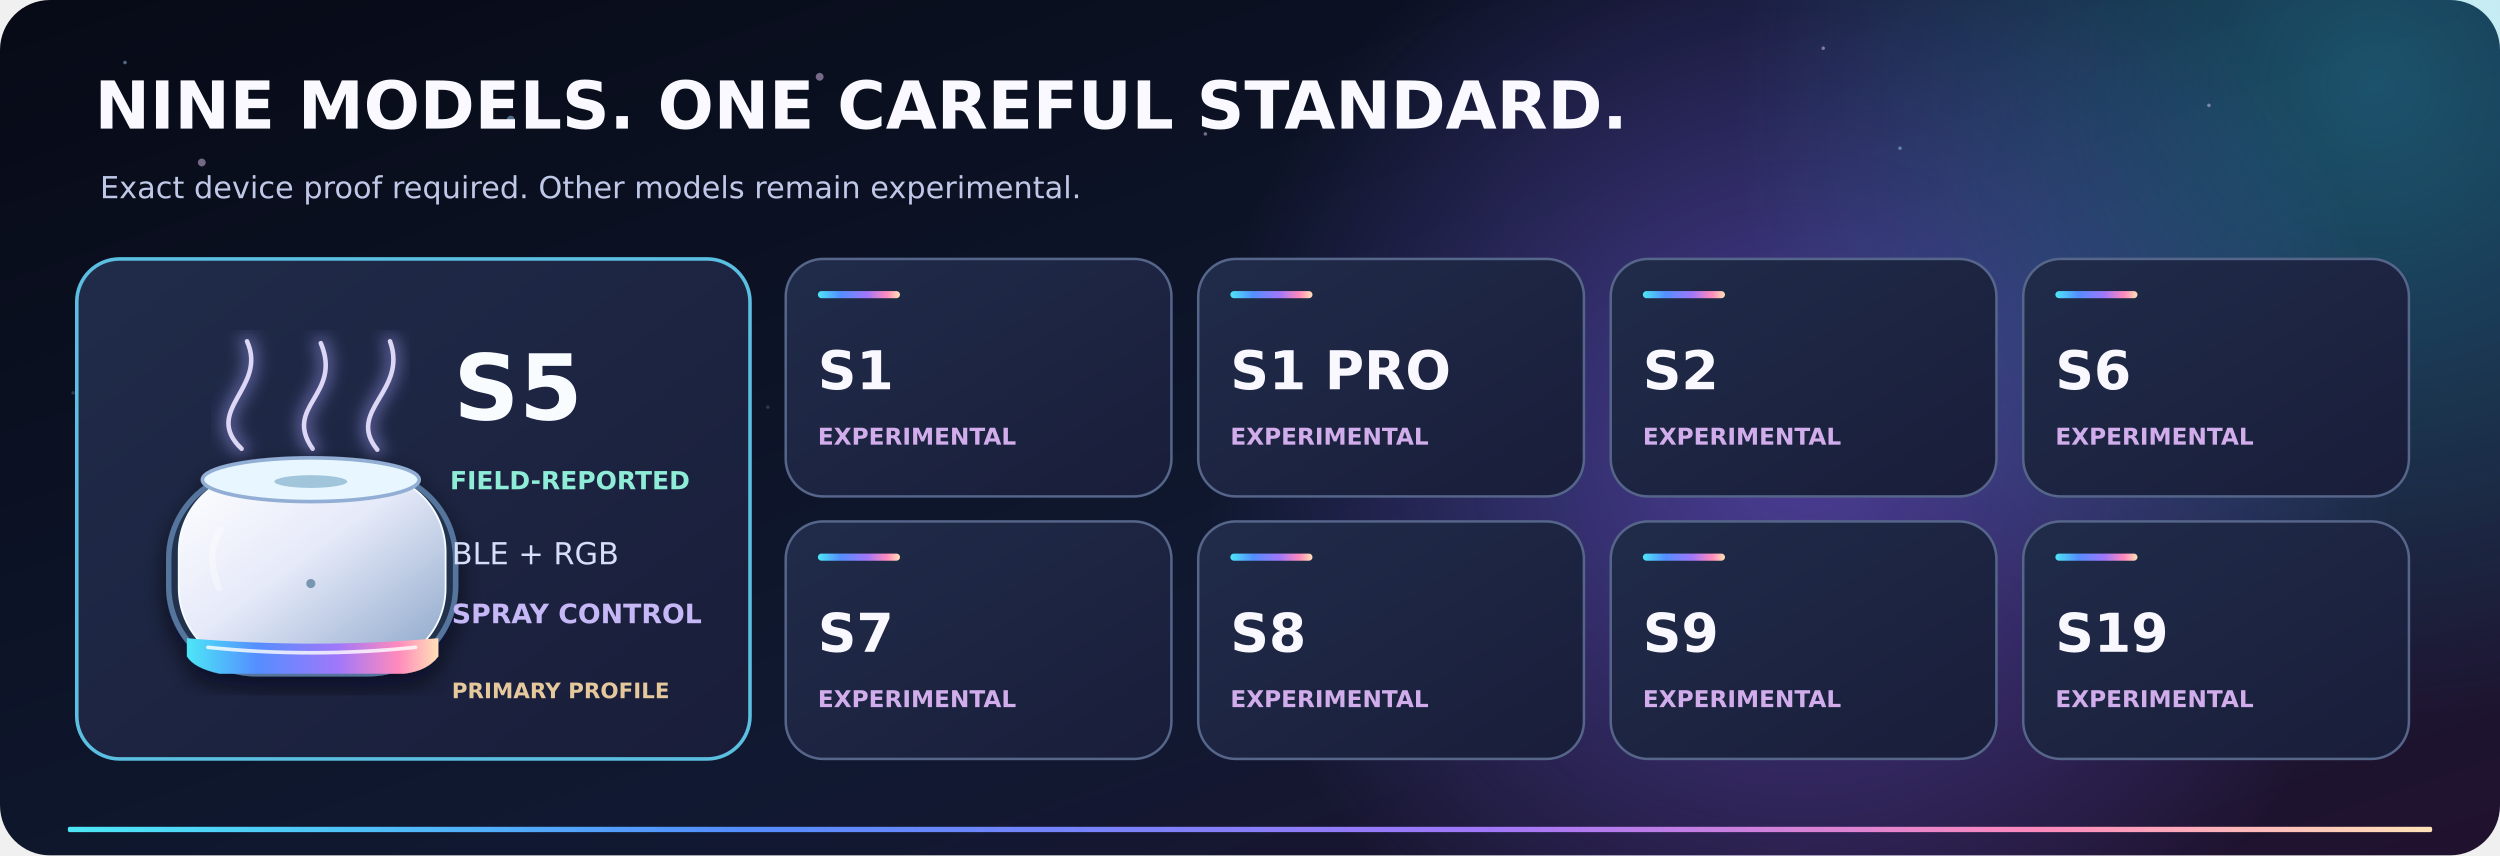
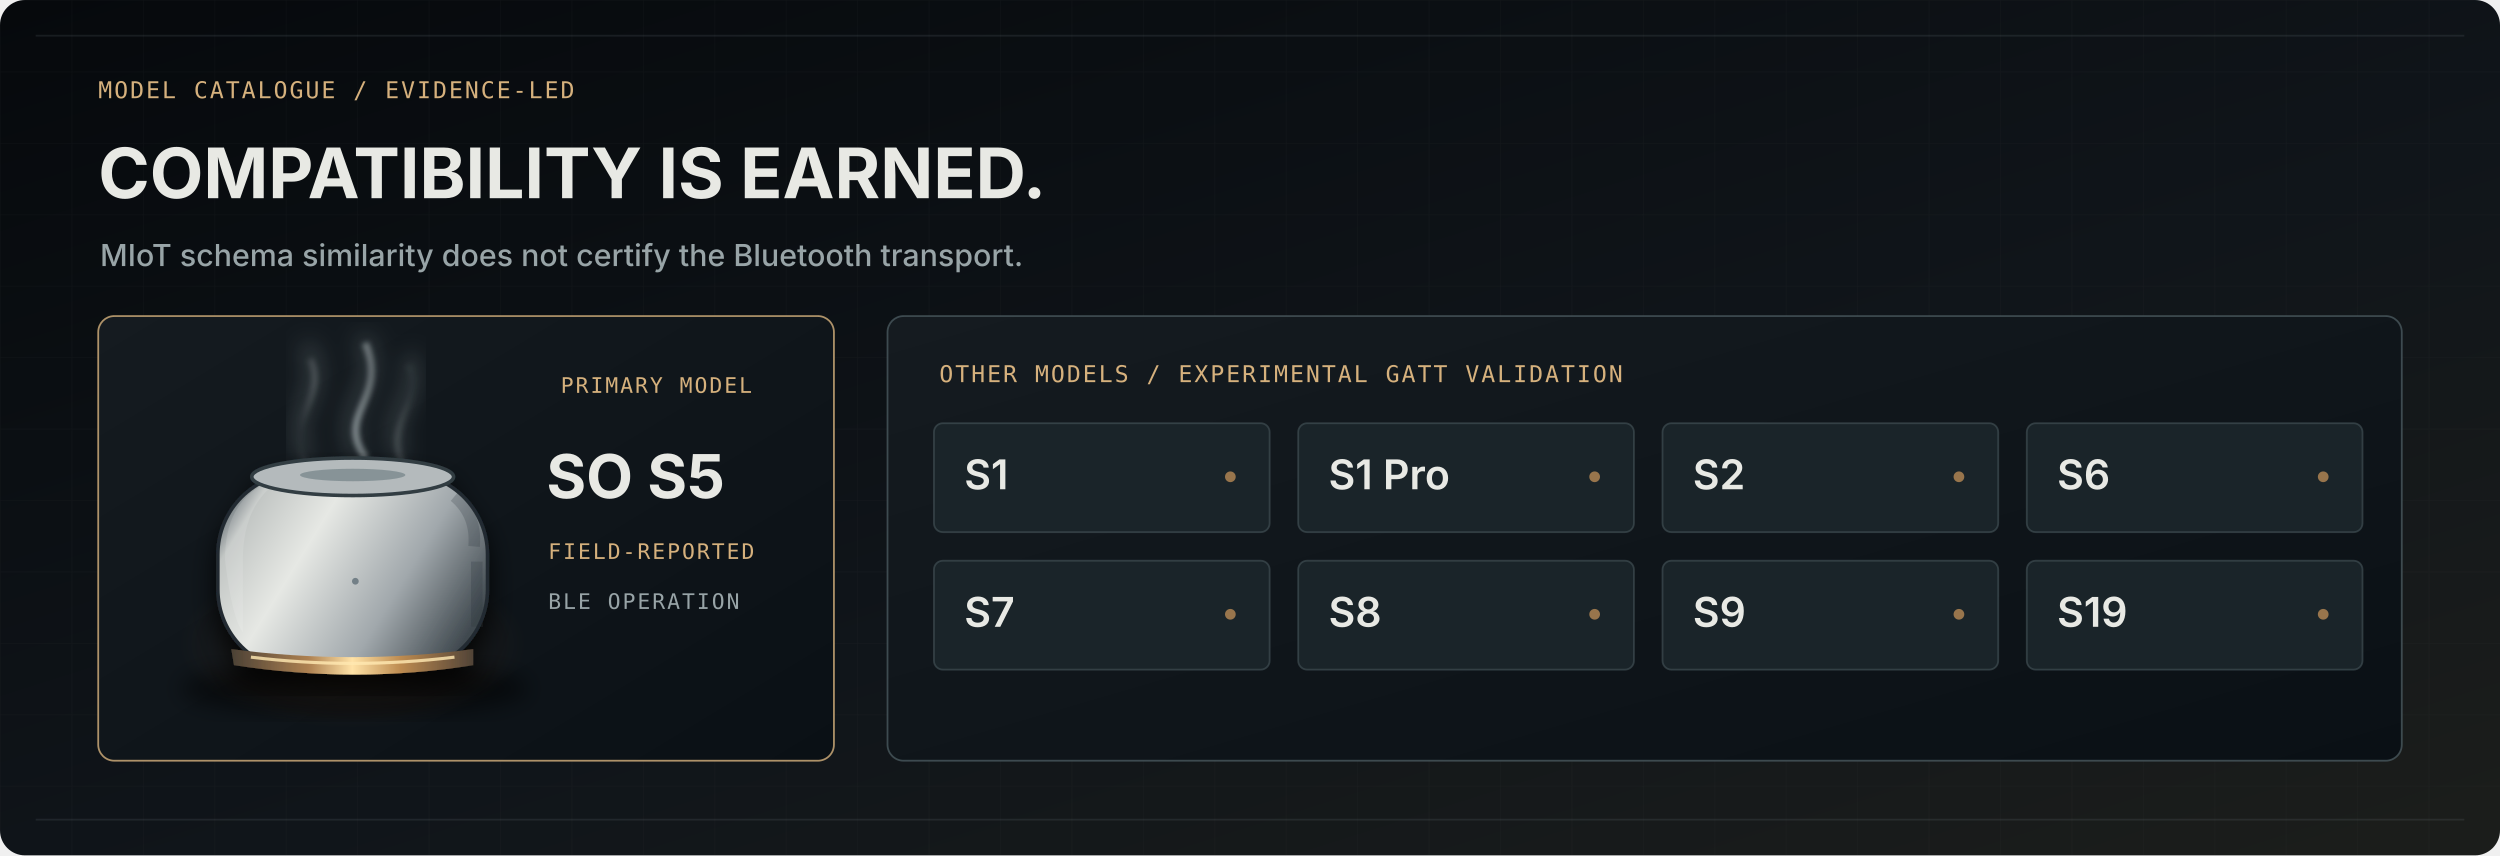
- <svg xmlns="http://www.w3.org/2000/svg" width="1400" height="479" viewBox="0 0 1400 479" role="img" aria-label="SO family compatibility: S5 field-reported and eight experimental models">
+ <svg xmlns="http://www.w3.org/2000/svg" width="1400" height="479" viewBox="0 0 1400 479" role="img" aria-label="S5 field-reported BLE functionality; eight candidates require real device verification">
  <defs>
-     <linearGradient id="bg" x1="0" y1="0" x2="1" y2="1">
-       <stop stop-color="#070A16" />
-       <stop offset=".6" stop-color="#101931" />
-       <stop offset="1" stop-color="#21122F" />
+     <linearGradient id="back" x1="0" y1="0" x2=".94" y2="1">
+       <stop stop-color="#06090C" />
+       <stop offset=".58" stop-color="#10151A" />
+       <stop offset="1" stop-color="#1B1D1B" />
    </linearGradient>
-     <linearGradient id="metal" x1="0" y1="0" x2="1" y2="1">
-       <stop stop-color="#FFFFFF" />
-       <stop offset=".45" stop-color="#E6EAF9" />
-       <stop offset="1" stop-color="#89A4C8" />
+     <linearGradient id="ceramic" x1="0" y1=".2" x2="1" y2=".65">
+       <stop stop-color="#59636A" />
+       <stop offset=".10" stop-color="#C2C6C4" />
+       <stop offset=".34" stop-color="#E6E8E4" />
+       <stop offset=".70" stop-color="#A1A8AC" />
+       <stop offset="1" stop-color="#414A50" />
    </linearGradient>
-     <linearGradient id="aura" x1="0" y1="0" x2="1" y2="0">
-       <stop stop-color="#4DE6F6" />
-       <stop offset=".28" stop-color="#548EFF" />
-       <stop offset=".6" stop-color="#A077FA" />
-       <stop offset=".84" stop-color="#FF8ABC" />
-       <stop offset="1" stop-color="#FFE0B7" />
+     <linearGradient id="edge" x1="0" y1="0" x2="1" y2="0">
+       <stop stop-color="#4B4135" />
+       <stop offset=".32" stop-color="#AE8151" />
+       <stop offset=".5" stop-color="#FFE2A6" />
+       <stop offset=".7" stop-color="#BD8B50" />
+       <stop offset="1" stop-color="#514337" />
    </linearGradient>
-     <linearGradient id="gold" x1="0" y1="0" x2="1" y2="0">
-       <stop stop-color="#B28756" />
-       <stop offset=".55" stop-color="#FFE8BB" />
-       <stop offset="1" stop-color="#CAA178" />
+     <linearGradient id="card" x1="0" y1="0" x2="1" y2="1">
+       <stop stop-color="#151B20" />
+       <stop offset="1" stop-color="#0A1015" />
    </linearGradient>
    <radialGradient id="halo">
-       <stop stop-color="#8764FE" stop-opacity=".50" />
-       <stop offset="1" stop-color="#8764FE" stop-opacity="0" />
+       <stop stop-color="#9E6B38" stop-opacity=".27" />
+       <stop offset=".60" stop-color="#89572C" stop-opacity=".09" />
+       <stop offset="1" stop-color="#985927" stop-opacity="0" />
    </radialGradient>
-     <radialGradient id="blue">
-       <stop stop-color="#3BDDFD" stop-opacity=".30" />
-       <stop offset="1" stop-color="#3BDDFD" stop-opacity="0" />
+     <radialGradient id="cool">
+       <stop stop-color="#7199A4" stop-opacity=".18" />
+       <stop offset="1" stop-color="#7199A4" stop-opacity="0" />
    </radialGradient>
-     <linearGradient id="panel" x1="0" y1="0" x2="1" y2="1">
-       <stop stop-color="#202C4A" />
-       <stop offset="1" stop-color="#191D39" />
+     <linearGradient id="mist">
+       <stop stop-color="#E1E8E5" stop-opacity="0" />
+       <stop offset=".45" stop-color="#CCD8DB" stop-opacity=".55" />
+       <stop offset="1" stop-color="#DCE5E4" stop-opacity=".02" />
    </linearGradient>
-     <filter id="glow">
-       <feGaussianBlur stdDeviation="8" />
+     <filter id="soft">
+       <feGaussianBlur stdDeviation="12" />
    </filter>
-     <filter id="shadow">
-       <feDropShadow dx="0" dy="12" stdDeviation="13" flood-color="#020512" flood-opacity=".65" />
+     <filter id="fog">
+       <feGaussianBlur stdDeviation="3" />
    </filter>
+     <filter id="drop">
+       <feDropShadow dx="0" dy="18" stdDeviation="15" flood-color="#000" flood-opacity=".85" />
+     </filter>
+     <pattern id="scan" width="40" height="40" patternUnits="userSpaceOnUse">
+       <path d="M40 0H0V40" fill="none" stroke="#9DABAF" stroke-opacity=".045" stroke-width=".7" />
+     </pattern>
  </defs>
-   <rect x="0" y="0" width="1400" height="479" rx="28" fill="url(#bg)" stroke="none" stroke-width="1" />
-   <circle cx="1008" cy="249.08" r="335.3" fill="url(#halo)" />
-   <circle cx="1330" cy="47.9" r="359.25" fill="url(#blue)" />
-   <circle cx="113" cy="91" r="2.2" fill="#EBCFFF" opacity=".47" />
-   <circle cx="430" cy="228" r="1" fill="#9FD8FF" opacity=".19" />
-   <circle cx="747" cy="365" r="1" fill="#EBCFFF" opacity=".19" />
-   <circle cx="1064" cy="83" r="1" fill="#9FD8FF" opacity=".47" />
-   <circle cx="41" cy="220" r="1" fill="#EBCFFF" opacity=".19" />
-   <circle cx="358" cy="357" r="1" fill="#9FD8FF" opacity=".19" />
-   <circle cx="675" cy="75" r="1" fill="#EBCFFF" opacity=".47" />
-   <circle cx="992" cy="212" r="1" fill="#9FD8FF" opacity=".19" />
-   <circle cx="1309" cy="349" r="1" fill="#EBCFFF" opacity=".19" />
-   <circle cx="286" cy="67" r="2.2" fill="#9FD8FF" opacity=".47" />
-   <circle cx="603" cy="204" r="1" fill="#EBCFFF" opacity=".19" />
-   <circle cx="920" cy="341" r="1" fill="#9FD8FF" opacity=".19" />
-   <circle cx="1237" cy="59" r="1" fill="#EBCFFF" opacity=".47" />
-   <circle cx="214" cy="196" r="1" fill="#9FD8FF" opacity=".19" />
-   <circle cx="531" cy="333" r="1" fill="#EBCFFF" opacity=".19" />
-   <circle cx="848" cy="51" r="1" fill="#9FD8FF" opacity=".47" />
-   <circle cx="1165" cy="188" r="1" fill="#EBCFFF" opacity=".19" />
-   <circle cx="142" cy="325" r="1" fill="#9FD8FF" opacity=".19" />
-   <circle cx="459" cy="43" r="2.2" fill="#EBCFFF" opacity=".47" />
-   <circle cx="776" cy="180" r="1" fill="#9FD8FF" opacity=".19" />
-   <circle cx="1093" cy="317" r="1" fill="#EBCFFF" opacity=".19" />
-   <circle cx="70" cy="35" r="1" fill="#9FD8FF" opacity=".47" />
-   <circle cx="387" cy="172" r="1" fill="#EBCFFF" opacity=".19" />
-   <circle cx="704" cy="309" r="1" fill="#9FD8FF" opacity=".19" />
-   <circle cx="1021" cy="27" r="1" fill="#EBCFFF" opacity=".47" />
-   <text x="53" y="72" font-family="DejaVu Sans,Arial,sans-serif" font-size="37" font-weight="750" fill="#FAF9FF">NINE MODELS. ONE CAREFUL STANDARD.</text>
-   <text x="56" y="111" font-family="DejaVu Sans,Arial,sans-serif" font-size="17" font-weight="530" fill="#C0C8E8">Exact device proof required. Other models remain experimental.</text>
-   <rect x="43" y="145" width="377" height="280" rx="24" fill="url(#panel)" stroke="#5BBFE1" stroke-width="2" />
-   <g transform="translate(44 159) scale(.51)">
-     <path d="M179 181C135 139 208 114 185 63 M257 181C224 134 290 122 266 65 M328 182C293 139 362 118 342 63" stroke="#A7A4FF" stroke-width="16" fill="none" stroke-linecap="round" stroke-linejoin="round" opacity=".44" filter="url(#glow)" />
-     <path d="M179 181C135 139 208 114 185 63 M257 181C224 134 290 122 266 65 M328 182C293 139 362 118 342 63" stroke="#E9E3FF" stroke-width="5" fill="none" stroke-linecap="round" stroke-linejoin="round" opacity=".92" />
-     <g filter="url(#shadow)">
-       <rect x="99" y="206" width="315" height="222" rx="96" fill="#21324E" stroke="#56749C" stroke-width="6" />
-       <rect x="110" y="208" width="293" height="212" rx="86" fill="url(#metal)" stroke="#F5FCFF" stroke-width="2" />
-       <ellipse cx="255" cy="215" rx="119" ry="24" fill="#E8F7FF" stroke="#92AED4" stroke-width="4" />
-       <ellipse cx="255" cy="217" rx="40" ry="7" fill="#85B2CC" opacity=".72" />
-       <path d="M119 389Q260 401 395 389V409Q383 425 357 428H155Q127 422 119 409Z" fill="url(#aura)" />
-       <path d="M142 399Q256 411 370 399" stroke="#FFFFFF" stroke-width="4" fill="none" stroke-linecap="round" stroke-linejoin="round" opacity=".8" />
-       <circle cx="255" cy="329" r="5" fill="#7996B1" />
-       <path d="M156 270Q139 295 154 334" stroke="#FFFFFF" stroke-width="7" fill="none" stroke-linecap="round" stroke-linejoin="round" opacity=".35" />
+   <rect width="1400" height="479" rx="14" fill="url(#back)" />
+   <rect width="1400" height="479" rx="14" fill="url(#scan)" />
+   <path d="M20 20H1380M20 459H1380" stroke="#8F9DA2" stroke-opacity=".13" />
+   <text x="55" y="55" font-family="DejaVu Sans Mono,monospace" font-size="13" letter-spacing="1.1" fill="#D6B17D">MODEL CATALOGUE  /  EVIDENCE-LED</text>
+   <text x="55" y="111" font-family="Inter,DejaVu Sans,Arial,sans-serif" font-size="39" font-weight="720" letter-spacing="0" fill="#E8E9E4">COMPATIBILITY IS EARNED.</text>
+   <text x="56" y="149" font-family="Inter,DejaVu Sans,Arial,sans-serif" font-size="17" font-weight="480" letter-spacing="0" fill="#98A4A7">MIoT schema similarity does not certify the Bluetooth transport.</text>
+   <rect x="55" y="177" width="412" height="249" rx="9" fill="url(#card)" stroke="#D6B17D" stroke-opacity=".8" />
+   <g transform="translate(70,168) scale(.50)">
+     <g>
+       <ellipse cx="257" cy="435" rx="195" ry="31" fill="#000" opacity=".5" filter="url(#soft)" />
+       <ellipse cx="255" cy="385" rx="195" ry="95" fill="url(#halo)" />
+       <path d="M206 177C167 132 236 107 202 49M263 177C228 118 298 101 265 39M311 177C279 130 343 102 317 62" stroke="#B9CBCB" stroke-width="19" opacity=".19" fill="none" filter="url(#soft)" />
+       <path d="M202 183C174 140 228 110 207 66M270 177C234 128 296 111 269 48M311 183C290 135 338 113 318 72" stroke="url(#mist)" stroke-width="8" fill="none" filter="url(#fog)" />
+       <g filter="url(#drop)">
+         <rect x="104" y="194" width="302" height="221" rx="91" fill="url(#ceramic)" stroke="#242C31" stroke-width="4" />
+         <path d="M112 291Q112 227 157 206L168 206Q131 233 132 295V372Q120 357 112 291" fill="#FFFFFF" opacity=".12" />
+         <path d="M391 276Q394 241 369 220M394 293V366" stroke="#283139" stroke-opacity=".22" stroke-width="13" fill="none" />
+         <ellipse cx="255" cy="198" rx="113" ry="21" fill="#B4BABC" stroke="#303C43" stroke-width="4" />
+         <ellipse cx="255" cy="196" rx="59" ry="7" fill="#697A7F" opacity=".60" />
+         <path d="M119 391Q255 409 390 391V409Q259 430 122 409Z" fill="url(#edge)" />
+         <path d="M141 400Q255 414 369 400" fill="none" stroke="#FFE8B1" stroke-width="3.5" opacity=".82" />
+         <circle cx="258" cy="315" r="3.8" fill="#738087" />
+       </g>
    </g>
  </g>
-   <text x="254" y="235" font-family="DejaVu Sans,Arial,sans-serif" font-size="51" font-weight="750" fill="#F8FCFF">S5</text>
-   <text x="252" y="274" font-family="DejaVu Sans,Arial,sans-serif" font-size="14" font-weight="680" fill="#8FEDD7">FIELD-REPORTED</text>
-   <text x="253" y="316" font-family="DejaVu Sans,Arial,sans-serif" font-size="17" font-weight="510" fill="#D6DEFA">BLE + RGB</text>
-   <text x="253" y="349" font-family="DejaVu Sans,Arial,sans-serif" font-size="15" font-weight="570" fill="#C6B7F7">SPRAY CONTROL</text>
-   <text x="253" y="391" font-family="DejaVu Sans,Arial,sans-serif" font-size="12" font-weight="700" fill="#E5C99D">PRIMARY PROFILE</text>
-   <rect x="440" y="145" width="216" height="133" rx="21" fill="url(#panel)" stroke="#56658A" stroke-width="1.4" />
-   <rect x="458" y="163" width="46" height="4" rx="2" fill="url(#aura)" stroke="none" stroke-width="1" />
-   <text x="458" y="218" font-family="DejaVu Sans,Arial,sans-serif" font-size="30" font-weight="710" fill="#FAF8FF">S1</text>
-   <text x="458" y="249" font-family="DejaVu Sans,Arial,sans-serif" font-size="13" font-weight="650" fill="#D1ADEB">EXPERIMENTAL</text>
-   <rect x="671" y="145" width="216" height="133" rx="21" fill="url(#panel)" stroke="#56658A" stroke-width="1.4" />
-   <rect x="689" y="163" width="46" height="4" rx="2" fill="url(#aura)" stroke="none" stroke-width="1" />
-   <text x="689" y="218" font-family="DejaVu Sans,Arial,sans-serif" font-size="30" font-weight="710" fill="#FAF8FF">S1 PRO</text>
-   <text x="689" y="249" font-family="DejaVu Sans,Arial,sans-serif" font-size="13" font-weight="650" fill="#D1ADEB">EXPERIMENTAL</text>
-   <rect x="902" y="145" width="216" height="133" rx="21" fill="url(#panel)" stroke="#56658A" stroke-width="1.4" />
-   <rect x="920" y="163" width="46" height="4" rx="2" fill="url(#aura)" stroke="none" stroke-width="1" />
-   <text x="920" y="218" font-family="DejaVu Sans,Arial,sans-serif" font-size="30" font-weight="710" fill="#FAF8FF">S2</text>
-   <text x="920" y="249" font-family="DejaVu Sans,Arial,sans-serif" font-size="13" font-weight="650" fill="#D1ADEB">EXPERIMENTAL</text>
-   <rect x="1133" y="145" width="216" height="133" rx="21" fill="url(#panel)" stroke="#56658A" stroke-width="1.4" />
-   <rect x="1151" y="163" width="46" height="4" rx="2" fill="url(#aura)" stroke="none" stroke-width="1" />
-   <text x="1151" y="218" font-family="DejaVu Sans,Arial,sans-serif" font-size="30" font-weight="710" fill="#FAF8FF">S6</text>
-   <text x="1151" y="249" font-family="DejaVu Sans,Arial,sans-serif" font-size="13" font-weight="650" fill="#D1ADEB">EXPERIMENTAL</text>
-   <rect x="440" y="292" width="216" height="133" rx="21" fill="url(#panel)" stroke="#56658A" stroke-width="1.4" />
-   <rect x="458" y="310" width="46" height="4" rx="2" fill="url(#aura)" stroke="none" stroke-width="1" />
-   <text x="458" y="365" font-family="DejaVu Sans,Arial,sans-serif" font-size="30" font-weight="710" fill="#FAF8FF">S7</text>
-   <text x="458" y="396" font-family="DejaVu Sans,Arial,sans-serif" font-size="13" font-weight="650" fill="#D1ADEB">EXPERIMENTAL</text>
-   <rect x="671" y="292" width="216" height="133" rx="21" fill="url(#panel)" stroke="#56658A" stroke-width="1.4" />
-   <rect x="689" y="310" width="46" height="4" rx="2" fill="url(#aura)" stroke="none" stroke-width="1" />
-   <text x="689" y="365" font-family="DejaVu Sans,Arial,sans-serif" font-size="30" font-weight="710" fill="#FAF8FF">S8</text>
-   <text x="689" y="396" font-family="DejaVu Sans,Arial,sans-serif" font-size="13" font-weight="650" fill="#D1ADEB">EXPERIMENTAL</text>
-   <rect x="902" y="292" width="216" height="133" rx="21" fill="url(#panel)" stroke="#56658A" stroke-width="1.4" />
-   <rect x="920" y="310" width="46" height="4" rx="2" fill="url(#aura)" stroke="none" stroke-width="1" />
-   <text x="920" y="365" font-family="DejaVu Sans,Arial,sans-serif" font-size="30" font-weight="710" fill="#FAF8FF">S9</text>
-   <text x="920" y="396" font-family="DejaVu Sans,Arial,sans-serif" font-size="13" font-weight="650" fill="#D1ADEB">EXPERIMENTAL</text>
-   <rect x="1133" y="292" width="216" height="133" rx="21" fill="url(#panel)" stroke="#56658A" stroke-width="1.4" />
-   <rect x="1151" y="310" width="46" height="4" rx="2" fill="url(#aura)" stroke="none" stroke-width="1" />
-   <text x="1151" y="365" font-family="DejaVu Sans,Arial,sans-serif" font-size="30" font-weight="710" fill="#FAF8FF">S19</text>
-   <text x="1151" y="396" font-family="DejaVu Sans,Arial,sans-serif" font-size="13" font-weight="650" fill="#D1ADEB">EXPERIMENTAL</text>
-   <rect x="38" y="463" width="1324" height="3" rx="1" fill="url(#aura)" stroke="none" stroke-width="1" />
+   <text x="314" y="220" font-family="DejaVu Sans Mono,monospace" font-size="12" letter-spacing="1.1" fill="#D6B17D">PRIMARY MODEL</text>
+   <text x="306" y="279" font-family="Inter,DejaVu Sans,Arial,sans-serif" font-size="34" font-weight="710" letter-spacing="0" fill="#E8E9E4">SO S5</text>
+   <text x="307" y="313" font-family="DejaVu Sans Mono,monospace" font-size="12" letter-spacing="1.1" fill="#D6B17D">FIELD-REPORTED</text>
+   <text x="307" y="341" font-family="DejaVu Sans Mono,monospace" font-size="12" letter-spacing="1.1" fill="#98A4A7">BLE OPERATION</text>
+   <rect x="497" y="177" width="848" height="249" rx="9" fill="url(#card)" stroke="#4D5C62" stroke-opacity=".75" />
+   <text x="526" y="214" font-family="DejaVu Sans Mono,monospace" font-size="13" letter-spacing="1.1" fill="#D6B17D">OTHER MODELS   /   EXPERIMENTAL GATT VALIDATION</text>
+   <rect x="523" y="237" width="188" height="61" rx="5" fill="#1A2429" stroke="#46565A" stroke-opacity=".6" />
+   <text x="540" y="274" font-family="Inter,DejaVu Sans,Arial,sans-serif" font-size="23" font-weight="620" letter-spacing="0" fill="#E8E9E4">S1</text>
+   <circle cx="689" cy="267" r="3" fill="#98754C" />
+   <rect x="727" y="237" width="188" height="61" rx="5" fill="#1A2429" stroke="#46565A" stroke-opacity=".6" />
+   <text x="744" y="274" font-family="Inter,DejaVu Sans,Arial,sans-serif" font-size="23" font-weight="620" letter-spacing="0" fill="#E8E9E4">S1 Pro</text>
+   <circle cx="893" cy="267" r="3" fill="#98754C" />
+   <rect x="931" y="237" width="188" height="61" rx="5" fill="#1A2429" stroke="#46565A" stroke-opacity=".6" />
+   <text x="948" y="274" font-family="Inter,DejaVu Sans,Arial,sans-serif" font-size="23" font-weight="620" letter-spacing="0" fill="#E8E9E4">S2</text>
+   <circle cx="1097" cy="267" r="3" fill="#98754C" />
+   <rect x="1135" y="237" width="188" height="61" rx="5" fill="#1A2429" stroke="#46565A" stroke-opacity=".6" />
+   <text x="1152" y="274" font-family="Inter,DejaVu Sans,Arial,sans-serif" font-size="23" font-weight="620" letter-spacing="0" fill="#E8E9E4">S6</text>
+   <circle cx="1301" cy="267" r="3" fill="#98754C" />
+   <rect x="523" y="314" width="188" height="61" rx="5" fill="#1A2429" stroke="#46565A" stroke-opacity=".6" />
+   <text x="540" y="351" font-family="Inter,DejaVu Sans,Arial,sans-serif" font-size="23" font-weight="620" letter-spacing="0" fill="#E8E9E4">S7</text>
+   <circle cx="689" cy="344" r="3" fill="#98754C" />
+   <rect x="727" y="314" width="188" height="61" rx="5" fill="#1A2429" stroke="#46565A" stroke-opacity=".6" />
+   <text x="744" y="351" font-family="Inter,DejaVu Sans,Arial,sans-serif" font-size="23" font-weight="620" letter-spacing="0" fill="#E8E9E4">S8</text>
+   <circle cx="893" cy="344" r="3" fill="#98754C" />
+   <rect x="931" y="314" width="188" height="61" rx="5" fill="#1A2429" stroke="#46565A" stroke-opacity=".6" />
+   <text x="948" y="351" font-family="Inter,DejaVu Sans,Arial,sans-serif" font-size="23" font-weight="620" letter-spacing="0" fill="#E8E9E4">S9</text>
+   <circle cx="1097" cy="344" r="3" fill="#98754C" />
+   <rect x="1135" y="314" width="188" height="61" rx="5" fill="#1A2429" stroke="#46565A" stroke-opacity=".6" />
+   <text x="1152" y="351" font-family="Inter,DejaVu Sans,Arial,sans-serif" font-size="23" font-weight="620" letter-spacing="0" fill="#E8E9E4">S19</text>
+   <circle cx="1301" cy="344" r="3" fill="#98754C" />
</svg>
